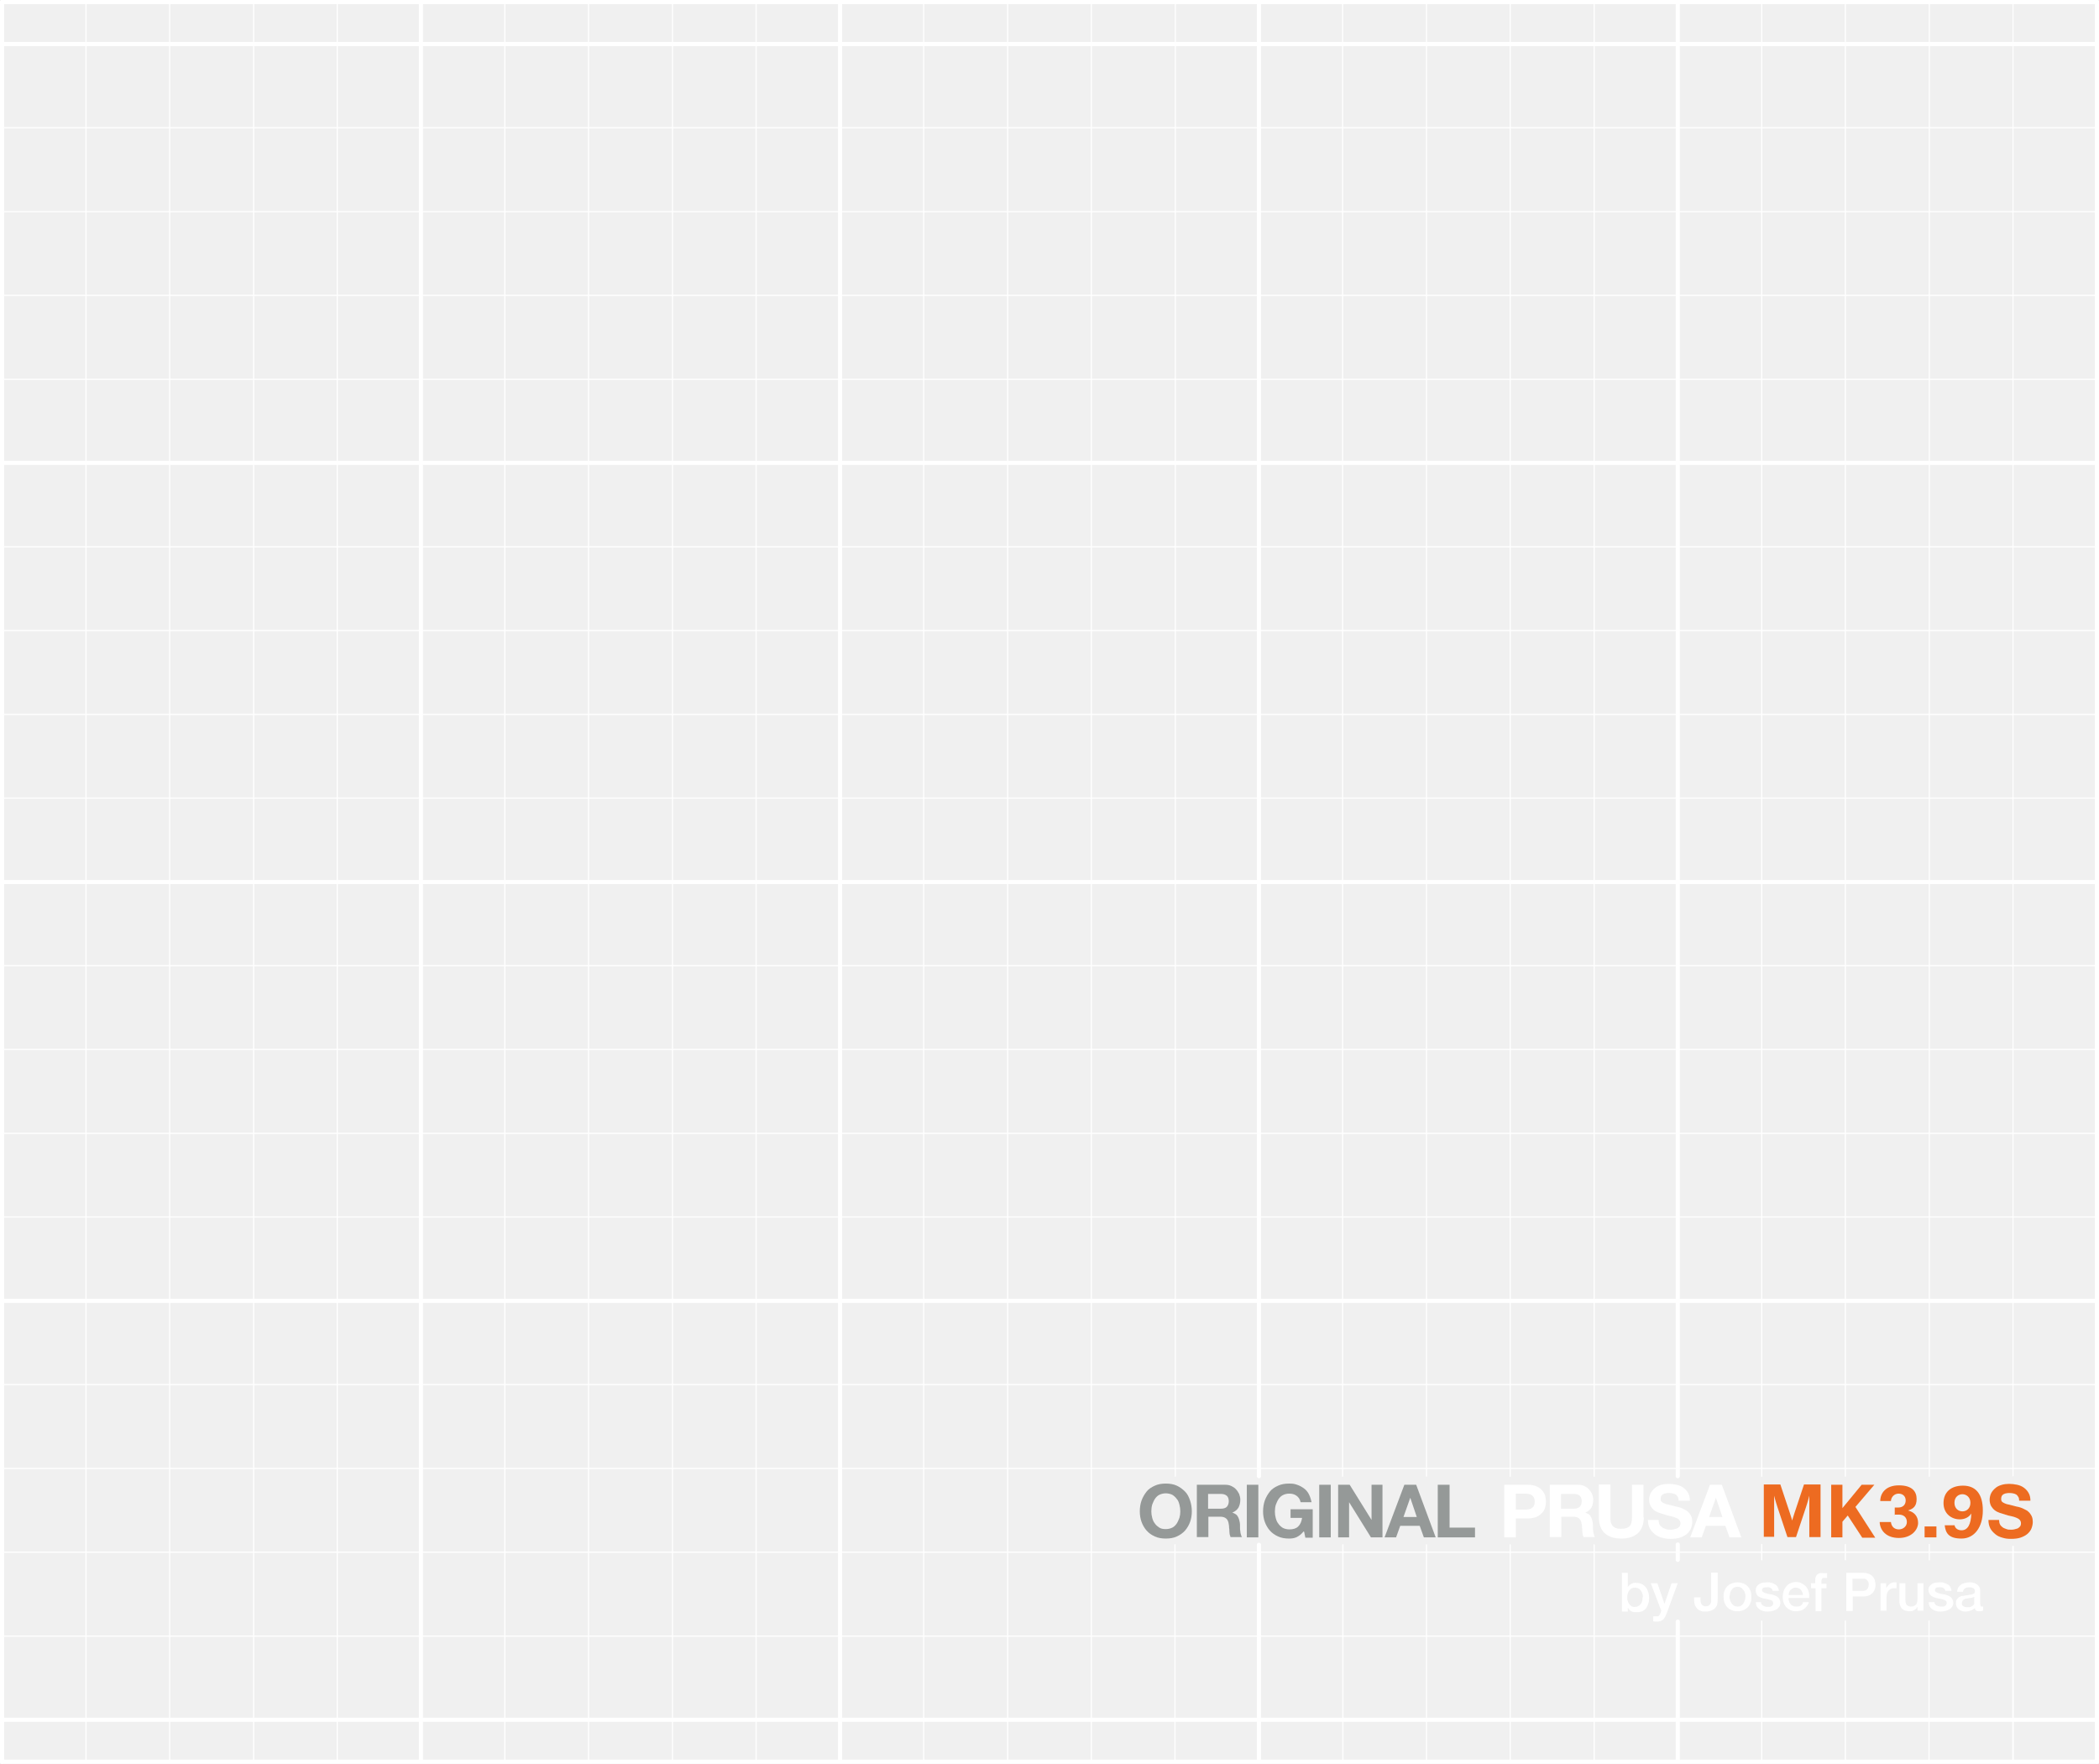
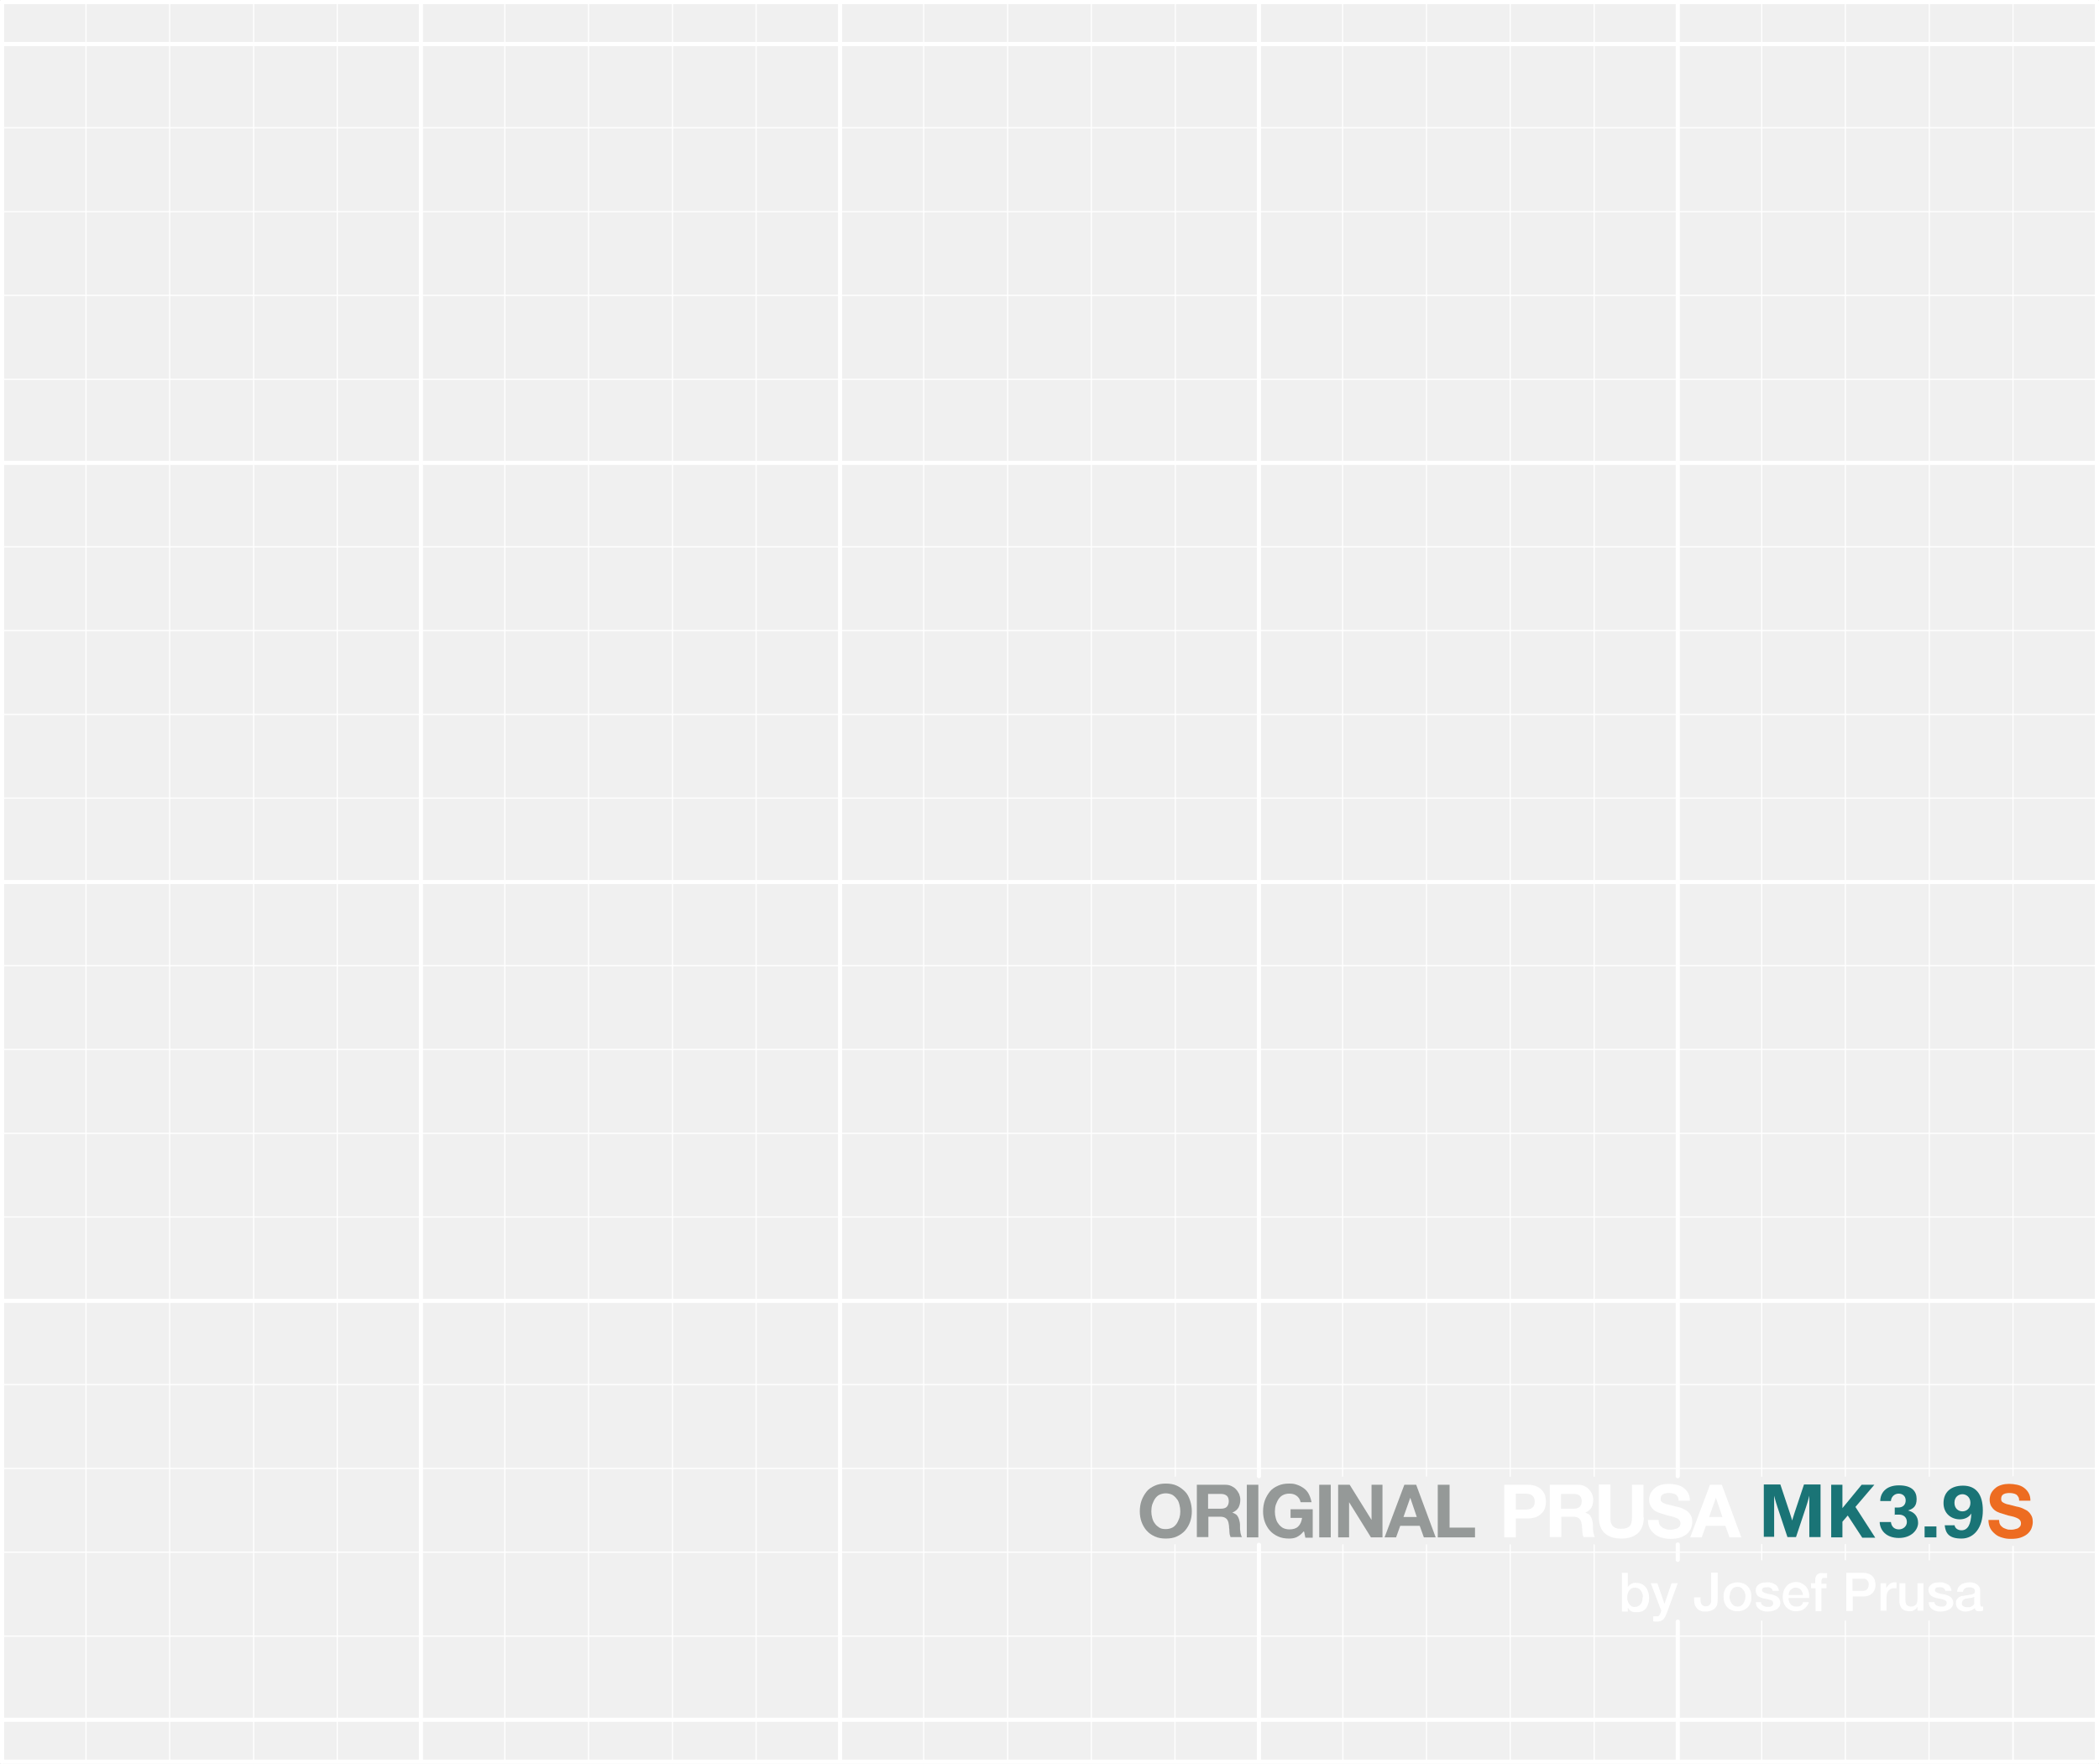
<svg xmlns="http://www.w3.org/2000/svg" id="svg3128" width="710.1" height="596.7" viewBox="0 0 710.1 596.7" version="1.1">
  <defs id="defs123" />
  <line id="line2794" x1=".7" y1=".7" x2=".7" y2="596" style="fill: none; stroke: #fff; stroke-linecap: round; stroke-linejoin: round; stroke-width: 1.4px;" />
  <line id="line2796" x1="142.4" y1=".7" x2="142.4" y2="595.6" style="fill: none; stroke: #fff; stroke-linecap: round; stroke-linejoin: round; stroke-width: 1.4px;" />
  <line id="line2798" x1="284.2" y1=".7" x2="284.2" y2="595.6" style="fill: none; stroke: #fff; stroke-linecap: round; stroke-linejoin: round; stroke-width: 1.4px;" />
  <line id="line2800" x1="709.4" y1="596" x2="709.4" y2=".7" style="fill: none; stroke: #fff; stroke-linecap: round; stroke-linejoin: round; stroke-width: 1.4px;" />
  <line id="line2802" x1="1.2" y1="581.8" x2="709.4" y2="581.8" style="fill: none; stroke: #fff; stroke-linecap: round; stroke-linejoin: round; stroke-width: 1.4px;" />
  <line id="line2804" x1=".7" y1="596" x2="709.4" y2="596" style="fill: none; stroke: #fff; stroke-linecap: round; stroke-linejoin: round; stroke-width: 1.4px;" />
  <line id="line2806" x1="1.2" y1="440.1" x2="709.4" y2="440.1" style="fill: none; stroke: #fff; stroke-linecap: round; stroke-linejoin: round; stroke-width: 1.4px;" />
  <line id="line2808" x1="1.2" y1="298.4" x2="709.4" y2="298.4" style="fill: none; stroke: #fff; stroke-linecap: round; stroke-linejoin: round; stroke-width: 1.4px;" />
  <line id="line2810" x1="1.2" y1="156.6" x2="709.4" y2="156.6" style="fill: none; stroke: #fff; stroke-linecap: round; stroke-linejoin: round; stroke-width: 1.4px;" />
  <line id="line2812" x1="1.2" y1="14.9" x2="709.4" y2="14.9" style="fill: none; stroke: #fff; stroke-linecap: round; stroke-linejoin: round; stroke-width: 1.4px;" />
  <line id="line2814" x1="709.4" y1=".7" x2=".7" y2=".7" style="fill: none; stroke: #fff; stroke-linecap: round; stroke-linejoin: round; stroke-width: 1.4px;" />
  <line id="line2816" x1="425.9" y1=".7" x2="425.9" y2="499.4" style="fill: none; stroke: #fff; stroke-linecap: round; stroke-linejoin: round; stroke-width: 1.4px;" />
  <line id="line2818" x1="425.9" y1="522.6" x2="425.9" y2="595.7" style="fill: none; stroke: #fff; stroke-linecap: round; stroke-linejoin: round; stroke-width: 1.4px;" />
  <line id="line2820" x1="567.6" y1=".7" x2="567.6" y2="499.4" style="fill: none; stroke: #fff; stroke-linecap: round; stroke-linejoin: round; stroke-width: 1.4px;" />
  <line id="line2822" x1="567.6" y1="522.5" x2="567.6" y2="527.7" style="fill: none; stroke: #fff; stroke-linecap: round; stroke-linejoin: round; stroke-width: 1.4px;" />
  <line id="line2824" x1="567.6" y1="548.6" x2="567.6" y2="595.4" style="fill: none; stroke: #fff; stroke-linecap: round; stroke-linejoin: round; stroke-width: 1.4px;" />
  <line id="line2826" x1="85.8" y1=".7" x2="85.8" y2="595.9" style="fill: none; stroke: #fff; stroke-linecap: round; stroke-linejoin: round; stroke-width: .4px;" />
  <line id="line2828" x1="114.1" y1=".7" x2="114.1" y2="595.9" style="fill: none; stroke: #fff; stroke-linecap: round; stroke-linejoin: round; stroke-width: .4px;" />
  <line id="line2830" x1="170.8" y1=".7" x2="170.8" y2="595.9" style="fill: none; stroke: #fff; stroke-linecap: round; stroke-linejoin: round; stroke-width: .4px;" />
  <line id="line2832" x1="199.1" y1=".7" x2="199.1" y2="595.9" style="fill: none; stroke: #fff; stroke-linecap: round; stroke-linejoin: round; stroke-width: .4px;" />
  <line id="line2834" x1="227.5" y1=".7" x2="227.5" y2="595.9" style="fill: none; stroke: #fff; stroke-linecap: round; stroke-linejoin: round; stroke-width: .4px;" />
  <line id="line2836" x1="255.8" y1=".7" x2="255.8" y2="595.9" style="fill: none; stroke: #fff; stroke-linecap: round; stroke-linejoin: round; stroke-width: .4px;" />
  <line id="line2838" x1="312.5" y1=".7" x2="312.5" y2="595.9" style="fill: none; stroke: #fff; stroke-linecap: round; stroke-linejoin: round; stroke-width: .4px;" />
  <line id="line2840" x1="340.9" y1=".7" x2="340.9" y2="595.9" style="fill: none; stroke: #fff; stroke-linecap: round; stroke-linejoin: round; stroke-width: .4px;" />
  <line id="line2842" x1="681" y1="0.668" x2="681" y2="499.276" style="fill:none;stroke:#ffffff;stroke-width:0.366px;stroke-linecap:round;stroke-linejoin:round" />
  <line id="line2844" x1="29.1" y1=".7" x2="29.1" y2="595.9" style="fill: none; stroke: #fff; stroke-linecap: round; stroke-linejoin: round; stroke-width: .4px;" />
  <line id="line2846" x1="57.4" y1=".7" x2="57.4" y2="595.9" style="fill: none; stroke: #fff; stroke-linecap: round; stroke-linejoin: round; stroke-width: .4px;" />
  <line id="line2848" x1="1.5" y1="468.4" x2="709.4" y2="468.4" style="fill: none; stroke: #fff; stroke-linecap: round; stroke-linejoin: round; stroke-width: .4px;" />
  <line id="line2850" x1="1.5" y1="496.8" x2="709.4" y2="496.8" style="fill: none; stroke: #fff; stroke-linecap: round; stroke-linejoin: round; stroke-width: .4px;" />
  <line id="line2852" x1="1.5" y1="525.1" x2="709.4" y2="525.1" style="fill: none; stroke: #fff; stroke-linecap: round; stroke-linejoin: round; stroke-width: .4px;" />
  <line id="line2854" x1="1.5" y1="553.5" x2="709.4" y2="553.5" style="fill: none; stroke: #fff; stroke-linecap: round; stroke-linejoin: round; stroke-width: .4px;" />
  <line id="line2856" x1="1.5" y1="411.7" x2="709.4" y2="411.7" style="fill: none; stroke: #fff; stroke-linecap: round; stroke-linejoin: round; stroke-width: .4px;" />
  <line id="line2858" x1="1.5" y1="383.4" x2="709.4" y2="383.4" style="fill: none; stroke: #fff; stroke-linecap: round; stroke-linejoin: round; stroke-width: .4px;" />
  <line id="line2860" x1="1.5" y1="355" x2="709.4" y2="355" style="fill: none; stroke: #fff; stroke-linecap: round; stroke-linejoin: round; stroke-width: .4px;" />
  <line id="line2862" x1="1.5" y1="326.7" x2="709.4" y2="326.7" style="fill: none; stroke: #fff; stroke-linecap: round; stroke-linejoin: round; stroke-width: .4px;" />
  <line id="line2864" x1="1.5" y1="270" x2="709.4" y2="270" style="fill: none; stroke: #fff; stroke-linecap: round; stroke-linejoin: round; stroke-width: .4px;" />
  <line id="line2866" x1="1.5" y1="241.7" x2="709.4" y2="241.7" style="fill: none; stroke: #fff; stroke-linecap: round; stroke-linejoin: round; stroke-width: .4px;" />
  <line id="line2868" x1="1.5" y1="213.3" x2="709.4" y2="213.3" style="fill: none; stroke: #fff; stroke-linecap: round; stroke-linejoin: round; stroke-width: .4px;" />
  <line id="line2870" x1="1.5" y1="185" x2="709.4" y2="185" style="fill: none; stroke: #fff; stroke-linecap: round; stroke-linejoin: round; stroke-width: .4px;" />
  <line id="line2872" x1="1.5" y1="128.3" x2="709.4" y2="128.3" style="fill: none; stroke: #fff; stroke-linecap: round; stroke-linejoin: round; stroke-width: .4px;" />
  <line id="line2874" x1="1.5" y1="99.9" x2="709.4" y2="99.9" style="fill: none; stroke: #fff; stroke-linecap: round; stroke-linejoin: round; stroke-width: .4px;" />
  <line id="line2876" x1="1.5" y1="71.6" x2="709.4" y2="71.6" style="fill: none; stroke: #fff; stroke-linecap: round; stroke-linejoin: round; stroke-width: .4px;" />
  <line id="line2878" x1="1.5" y1="43.2" x2="709.4" y2="43.2" style="fill: none; stroke: #fff; stroke-linecap: round; stroke-linejoin: round; stroke-width: .4px;" />
  <line id="line2880" x1="369.2" y1=".7" x2="369.2" y2="522.6" style="fill: none; stroke: #fff; stroke-linecap: round; stroke-linejoin: round; stroke-width: .4px;" />
  <line id="line2882" x1="369.2" y1="522.6" x2="369.2" y2="595.7" style="fill: none; stroke: #fff; stroke-linecap: round; stroke-linejoin: round; stroke-width: .4px;" />
  <line id="line2884" x1="397.6" y1=".7" x2="397.6" y2="499.4" style="fill: none; stroke: #fff; stroke-linecap: round; stroke-linejoin: round; stroke-width: .4px;" />
  <line id="line2886" x1="397.5" y1="522.6" x2="397.5" y2="595.7" style="fill: none; stroke: #fff; stroke-linecap: round; stroke-linejoin: round; stroke-width: .4px;" />
  <line id="line2888" x1="454.2" y1=".7" x2="454.2" y2="499.4" style="fill: none; stroke: #fff; stroke-linecap: round; stroke-linejoin: round; stroke-width: .4px;" />
  <line id="line2890" x1="454.3" y1="522.6" x2="454.3" y2="595.6" style="fill: none; stroke: #fff; stroke-linecap: round; stroke-linejoin: round; stroke-width: .4px;" />
  <line id="line2892" x1="482.6" y1=".7" x2="482.6" y2="499.4" style="fill: none; stroke: #fff; stroke-linecap: round; stroke-linejoin: round; stroke-width: .4px;" />
  <line id="line2894" x1="482.6" y1="522.6" x2="482.6" y2="595.6" style="fill: none; stroke: #fff; stroke-linecap: round; stroke-linejoin: round; stroke-width: .4px;" />
  <line id="line2896" x1="510.9" y1=".7" x2="510.9" y2="499.4" style="fill: none; stroke: #fff; stroke-linecap: round; stroke-linejoin: round; stroke-width: .4px;" />
  <line id="line2898" x1="510.9" y1="522.6" x2="510.9" y2="595.6" style="fill: none; stroke: #fff; stroke-linecap: round; stroke-linejoin: round; stroke-width: .4px;" />
  <line id="line2900" x1="539.3" y1=".7" x2="539.3" y2="499.4" style="fill: none; stroke: #fff; stroke-linecap: round; stroke-linejoin: round; stroke-width: .4px;" />
  <line id="line2902" x1="539.3" y1="522.6" x2="539.3" y2="595.6" style="fill: none; stroke: #fff; stroke-linecap: round; stroke-linejoin: round; stroke-width: .4px;" />
  <line id="line2904" x1="596" y1=".7" x2="596" y2="499.4" style="fill: none; stroke: #fff; stroke-linecap: round; stroke-linejoin: round; stroke-width: .4px;" />
  <line id="line2906" x1="624.3" y1=".7" x2="624.3" y2="499.4" style="fill: none; stroke: #fff; stroke-linecap: round; stroke-linejoin: round; stroke-width: .4px;" />
  <line id="line2908" x1="652.7" y1=".7" x2="652.7" y2="499.4" style="fill: none; stroke: #fff; stroke-linecap: round; stroke-linejoin: round; stroke-width: .4px;" />
  <line id="line2910" x1="652.7" y1="522.5" x2="652.7" y2="527.7" style="fill: none; stroke: #fff; stroke-linecap: round; stroke-linejoin: round; stroke-width: .4px;" />
  <line id="line2912" x1="652.6" y1="548.4" x2="652.6" y2="596" style="fill: none; stroke: #fff; stroke-linecap: round; stroke-linejoin: round; stroke-width: .4px;" />
  <line id="line2912-0" x1="681.017" y1="523.149" x2="681.017" y2="595.404" style="fill:none;stroke:#ffffff;stroke-width:0.493px;stroke-linecap:round;stroke-linejoin:round" />
  <line id="line2914" x1="624.3" y1="522.5" x2="624.3" y2="527.7" style="fill: none; stroke: #fff; stroke-linecap: round; stroke-linejoin: round; stroke-width: .4px;" />
  <line id="line2916" x1="624.3" y1="548.4" x2="624.3" y2="596" style="fill: none; stroke: #fff; stroke-linecap: round; stroke-linejoin: round; stroke-width: .4px;" />
  <line id="line2918" x1="596" y1="522.5" x2="596" y2="527.7" style="fill: none; stroke: #fff; stroke-linecap: round; stroke-linejoin: round; stroke-width: .4px;" />
  <line id="line2920" x1="596" y1="548.4" x2="596" y2="596" style="fill: none; stroke: #fff; stroke-linecap: round; stroke-linejoin: round; stroke-width: .4px;" />
  <path id="path3098" d="m548.6,532.1h2.1v4.8h0c.1-.2.3-.4.5-.6.2-.2.4-.3.7-.5.2-.1.5-.2.8-.3.3,0,.5-.1.8,0,.7,0,1.3.1,1.9.4.5.2,1,.6,1.4,1.1.4.5.6,1,.8,1.6.2.6.3,1.3.3,1.9,0,.6,0,1.2-.2,1.8-.2.6-.4,1.1-.7,1.6-.7,1-1.8,1.5-3,1.5-.3,0-.6,0-1,0-.3,0-.6-.1-.9-.2-.3-.1-.5-.3-.8-.5-.2-.2-.4-.5-.6-.8h0v1.3h-2v-12.9Zm7.2,8.2c0-.4,0-.8-.2-1.2-.1-.4-.3-.7-.5-1-.2-.3-.5-.6-.8-.7-.3-.2-.7-.3-1.1-.3-.8,0-1.5.3-2,.9-.5.7-.7,1.6-.7,2.4,0,.4,0,.9.2,1.3.1.4.3.7.5,1,.2.3.5.5.8.7.3.2.7.3,1.1.2.4,0,.8,0,1.2-.3.3-.2.6-.4.8-.7.2-.3.4-.7.5-1,0-.4.1-.8.1-1.2Z" style="fill: #fff;" />
  <path id="path3100" d="m558.5,535.6h2.2l2.4,7h0l2.4-7h2.1l-3.6,9.8c-.2.4-.3.8-.5,1.2-.2.4-.4.7-.6,1-.2.3-.5.5-.9.7-.4.2-.9.3-1.3.3-.5,0-1,0-1.4-.1v-1.7h.5c.2,0,.3,0,.5,0,.2,0,.4,0,.6,0,.1,0,.3-.1.4-.3.1-.1.2-.3.3-.4,0-.2.1-.4.2-.5l.2-.7-3.5-9.2Z" style="fill: #fff;" />
  <path id="path3102" d="m581.1,540.8c0,.5,0,1.1-.1,1.6,0,.5-.3,1-.6,1.4-.3.4-.8.8-1.3,1-.7.3-1.5.4-2.2.4-.6,0-1.2,0-1.7-.3-.5-.2-.9-.5-1.2-.9-.3-.4-.6-.8-.7-1.3-.1-.5-.2-1.1-.2-1.6v-.7h2.2v.7c0,.6,0,1.2.4,1.7.3.4.9.7,1.4.6.3,0,.6,0,.9-.2.2-.1.4-.3.6-.5.1-.2.2-.5.3-.8,0-.4,0-.7,0-1.1v-8.8h2.2v8.7Z" style="fill: #fff;" />
  <path id="path3104" d="m587.8,545.1c-.7,0-1.4-.1-2-.4-.6-.2-1.1-.6-1.5-1-.4-.4-.7-1-.9-1.5-.2-.6-.3-1.3-.3-2,0-.7,0-1.4.3-2,.2-.6.5-1.1.9-1.5.4-.4.9-.8,1.5-1,1.3-.5,2.7-.5,4,0,.6.2,1.1.6,1.5,1,.4.4.7,1,.9,1.5.2.6.3,1.3.3,2,0,.7,0,1.4-.3,2-.2.6-.5,1.1-.9,1.5-.4.4-.9.8-1.5,1-.6.3-1.3.4-2,.4Zm0-1.6c.4,0,.8,0,1.2-.3.3-.2.6-.4.8-.8.2-.3.4-.7.5-1.1.1-.4.2-.8.2-1.2,0-.4,0-.8-.2-1.2,0-.4-.3-.7-.5-1-.2-.3-.5-.6-.8-.8-.7-.4-1.6-.4-2.4,0-.3.2-.6.4-.8.8-.2.3-.4.6-.5,1,0,.4-.1.8-.2,1.2,0,.4,0,.8.2,1.2,0,.4.3.7.5,1.1.2.3.5.6.8.8.4.2.8.3,1.2.3h0Z" style="fill: #fff;" />
  <path id="path3106" d="m595.7,541.9c0,.5.3,1,.7,1.3.4.2.9.4,1.4.4.2,0,.4,0,.7,0,.2,0,.5,0,.7-.2.2,0,.4-.2.5-.4.3-.4.2-.9,0-1.3-.2-.2-.4-.3-.7-.4-.3-.1-.7-.2-1-.3l-1.1-.2c-.4,0-.7-.2-1.1-.3-.4-.1-.7-.3-1-.5-.3-.2-.5-.5-.6-.9-.2-.4-.3-.8-.2-1.2,0-.5.1-.9.4-1.3.2-.3.6-.6.9-.8.4-.2.8-.4,1.3-.4.4,0,.9-.1,1.3-.1.5,0,.9,0,1.4.2.4,0,.8.3,1.2.5.4.2.7.5.9.9.2.4.4.9.4,1.3h-2.1c0-.4-.3-.8-.7-1-.4-.2-.8-.3-1.2-.2-.2,0-.3,0-.5,0-.2,0-.4,0-.6.1-.2,0-.3.2-.4.3-.1.1-.2.3-.2.5,0,.2,0,.5.3.6.2.2.4.3.7.4.3.1.7.2,1,.3l1.1.2c.4,0,.7.2,1.1.3.4.1.7.3,1,.5.3.2.5.5.7.8.2.4.3.8.3,1.2,0,.5-.1,1-.4,1.4-.3.4-.6.7-1,.9-.4.2-.9.4-1.3.5-.5.1-1,.2-1.5.2-.5,0-1.1,0-1.6-.2-.5-.1-.9-.3-1.3-.6-.4-.3-.7-.6-.9-1-.2-.4-.3-.9-.3-1.4h2Z" style="fill: #fff;" />
  <path id="path3108" d="m605.1,540.8c0,.3,0,.7.2,1,0,.3.3.6.5.9.2.3.5.5.8.6.4.2.7.2,1.1.2.5,0,1.1,0,1.5-.3.4-.3.7-.7.8-1.2h1.9c0,.5-.3.9-.6,1.3-.3.4-.6.7-1,1-.4.3-.8.5-1.2.6-.5.1-1,.2-1.5.2-.7,0-1.3-.1-1.9-.4-.5-.2-1-.6-1.4-1-.4-.4-.7-1-.9-1.5-.2-.6-.3-1.3-.3-2,0-.6.1-1.3.3-1.9.2-.6.5-1.1.9-1.6.8-1,2-1.5,3.3-1.5.7,0,1.4.1,2,.5.6.3,1.1.7,1.5,1.2.4.5.7,1.1.8,1.7.2.7.2,1.3.1,2h-6.9Zm4.8-1.3c0-.3,0-.6-.2-.9-.1-.3-.3-.6-.5-.8-.2-.2-.4-.4-.7-.5-.3-.1-.6-.2-.9-.2-.3,0-.7,0-1,.2-.3.1-.5.3-.8.5-.2.2-.4.5-.5.8-.1.3-.2.7-.2,1h4.8Z" style="fill: #fff;" />
  <path id="path3110" d="m612.6,535.6h1.5v-.8c0-.5,0-1,.2-1.4.1-.3.3-.6.6-.8.2-.2.5-.3.8-.4.3,0,.7-.1,1,0,.5,0,.9,0,1.4,0v1.6c-.1,0-.3,0-.4,0h-.5c-.3,0-.5,0-.7.2-.2.2-.3.5-.3.8v1h1.7v1.5h-1.7v7.8h-2v-7.8h-1.5v-1.5Z" style="fill: #fff;" />
  <path id="path3112" d="m624.5,532.1h5.7c.8,0,1.5.1,2.2.4.5.2,1,.6,1.3,1,.3.4.5.8.6,1.3.1.4.2.9.2,1.3,0,.4,0,.9-.2,1.3-.1.5-.3.9-.6,1.3-.4.4-.8.8-1.3,1-.7.3-1.5.4-2.2.4h-3.4v4.9h-2.2v-12.9Zm2.2,6.1h3.3c.3,0,.5,0,.8-.1.3,0,.5-.2.7-.3.2-.2.4-.4.5-.7.1-.3.2-.7.2-1,0-.3,0-.7-.2-1-.2-.5-.7-.9-1.2-1-.3,0-.6,0-.8,0h-3.3v4.2Z" style="fill: #fff;" />
  <path id="path3114" d="m636.2,535.6h1.9v1.8h0c0-.3.2-.5.4-.7.2-.2.4-.5.6-.7.2-.2.5-.4.8-.5.3-.1.6-.2.9-.2h.8v2h-.4c-.1,0-.3,0-.5,0-.7,0-1.3.3-1.8.8-.2.3-.4.6-.5,1-.1.4-.2.9-.2,1.4v4.4h-2v-9.3Z" style="fill: #fff;" />
  <path id="path3116" d="m650.7,544.9h-2v-1.3h0c-.3.5-.7.9-1.1,1.1-.5.3-1,.4-1.5.4-1,0-1.9-.2-2.7-.9-.6-.8-.9-1.8-.8-2.7v-5.9h2v5.7c0,.6.1,1.2.5,1.7.3.3.8.5,1.3.5.4,0,.7,0,1.1-.2.3-.1.5-.3.7-.5.2-.2.3-.5.4-.8,0-.3.1-.7.1-1v-5.4h2v9.3Z" style="fill: #fff;" />
  <path id="path3118" d="m654.4,541.9c0,.5.3,1,.7,1.2.4.2.9.4,1.4.4.2,0,.4,0,.7,0,.2,0,.5,0,.7-.2.2,0,.4-.2.5-.4.1-.2.2-.4.2-.6,0-.2-.1-.5-.3-.7-.2-.2-.4-.3-.7-.4-.3-.1-.7-.2-1-.3l-1.1-.2c-.4,0-.7-.2-1.1-.3-.4-.1-.7-.3-1-.5-.3-.2-.5-.5-.7-.8-.2-.4-.3-.8-.3-1.2,0-.5.1-.9.4-1.3.2-.3.6-.6.9-.8.4-.2.8-.4,1.3-.4.4,0,.9-.1,1.3-.1.5,0,.9,0,1.4.2.4.1.8.3,1.2.5.4.2.7.5.9.9.2.4.4.9.4,1.3h-2.1c0-.4-.3-.8-.7-1-.4-.2-.8-.3-1.2-.2-.2,0-.3,0-.5,0-.2,0-.4,0-.5.1-.2,0-.3.2-.4.3-.1.1-.2.3-.2.5,0,.2,0,.5.3.6.2.2.4.3.7.4.3.1.7.2,1,.3l1.1.2c.4,0,.7.2,1.1.3.4.1.7.3,1,.5.3.2.5.5.7.8.2.4.3.8.3,1.2,0,.5-.1,1-.4,1.4-.3.4-.6.7-1,.9-.4.2-.9.4-1.3.5-.5.1-1,.2-1.5.2-.6,0-1.1,0-1.6-.2-.5-.1-.9-.3-1.3-.6-.4-.3-.7-.6-.9-1-.2-.4-.3-.9-.3-1.4h2.1Z" style="fill: #fff;" />
  <path id="path3120" d="m670,542.8c0,.2,0,.4,0,.5,0,.1.2.2.4.2h.5v1.4h-.3c0,0-.3.2-.3.2h-.4c-.1,0-.2,0-.3,0-.3,0-.7,0-1-.2-.3-.2-.5-.5-.5-.9-.4.4-.9.7-1.5.9-.6.2-1.1.3-1.7.3-.4,0-.8,0-1.2-.2-.4-.1-.7-.3-1-.5-.3-.2-.5-.5-.7-.8-.2-.4-.3-.8-.3-1.2,0-.5,0-1,.3-1.4.2-.3.5-.6.8-.8.4-.2.7-.4,1.2-.4.4,0,.9-.2,1.3-.2.3,0,.7-.1,1.1-.2.3,0,.6,0,.9-.2.2,0,.4-.2.6-.3.2-.2.2-.4.2-.7,0-.2,0-.5-.2-.7-.1-.2-.3-.3-.5-.4-.2,0-.4-.2-.6-.2-.2,0-.4,0-.7,0-.5,0-1,.1-1.4.4-.4.3-.6.7-.6,1.1h-2c0-.5.2-1,.4-1.5.3-.4.6-.7,1-1,.4-.2.9-.4,1.3-.5.5-.1,1-.2,1.5-.2.5,0,.9,0,1.3.2.4,0,.8.2,1.2.5.3.2.6.5.8.8.2.4.3.8.3,1.2v4.8Zm-2.1-2.6c-.3.2-.7.3-1.2.4-.5,0-.9.1-1.4.2-.2,0-.4,0-.6.2-.2,0-.4.1-.5.3-.2.1-.3.3-.4.5,0,.2-.1.4-.1.7,0,.2,0,.4.2.6.1.2.3.3.5.4.2,0,.4.2.6.2.2,0,.4,0,.6,0,.2,0,.5,0,.7,0,.3,0,.5-.2.8-.3.2-.1.4-.3.6-.5.2-.2.2-.5.2-.8v-1.5Z" style="fill: #fff;" />
  <g id="g88">
-     <path d="m596.7,502.2h5.6l3.2,9.6c.5,1.5.8,2.6.8,2.6h0s.3-1.1.8-2.6l3.2-9.6h5.6v17.8h-3.8v-14h0s-.4,1.7-1.1,3.8l-3.4,10.2h-2.9l-3.4-10.2c-.7-2.1-1.1-3.8-1.1-3.8h0v13.9h-3.5v-17.8Z" style="fill: #ed6b21;" id="path78" />
-     <path d="m623.3,520.1h-3.8v-17.8h3.8v7.9l6.5-7.9h4.3l-6.4,7.5,6.7,10.4h-4.4l-4.9-7.5-1.8,2.1v5.4Z" style="fill: #ed6b21;" id="path80" />
-     <path d="m641,512.6v-2.6h1.2c1.5,0,2.5-.9,2.5-2.4s-1.1-2.3-2.4-2.3-2.5,1-2.6,2.5h-3.6c0-2.6,1.8-5.3,6.3-5.3s6,2.1,6,4.6-1.1,3.3-2.9,3.9h0c2,.5,3.4,1.9,3.4,4.2s-2.2,5.1-6.5,5.1-6.4-2.6-6.5-5.4h3.8c.2,1.7,1.3,2.5,2.7,2.5s2.7-1,2.7-2.5-1-2.5-2.7-2.5h-1.5Z" style="fill: #ed6b21;" id="path82" />
-     <path d="m651.1,516.4h4v3.7h-4v-3.7Z" style="fill: #ed6b21;" id="path84" />
-     <path d="m661.2,515.9c.2,1.2,1.2,1.8,2.4,1.8,2.1,0,3.2-2,3.3-5.7h0c-.7,1.2-2.1,2-3.9,2-2.8,0-5.5-1.9-5.5-5.5s2.4-5.9,6.6-5.9,6.7,2.7,6.7,8.4-2.9,9.5-7.2,9.5-5.4-1.8-5.7-4.5h3.4Zm0-7.5c0,1.9,1.3,2.9,2.7,2.9s2.7-1,2.7-2.9-1.4-2.9-2.7-2.9-2.7.9-2.7,2.9Z" style="fill: #ed6b21;" id="path86" />
+     <path d="m596.7,502.2h5.6l3.2,9.6c.5,1.5.8,2.6.8,2.6h0s.3-1.1.8-2.6l3.2-9.6h5.6v17.8h-3.8v-14h0s-.4,1.7-1.1,3.8l-3.4,10.2h-2.9l-3.4-10.2c-.7-2.1-1.1-3.8-1.1-3.8h0v13.9h-3.5v-17.8Z" style="fill: #1A7476;" id="path78" />
+     <path d="m623.3,520.1h-3.8v-17.8h3.8v7.9l6.5-7.9h4.3l-6.4,7.5,6.7,10.4h-4.4l-4.9-7.5-1.8,2.1v5.4Z" style="fill: #1A7476;" id="path80" />
+     <path d="m641,512.6v-2.6h1.2c1.5,0,2.5-.9,2.5-2.4s-1.1-2.3-2.4-2.3-2.5,1-2.6,2.5h-3.6c0-2.6,1.8-5.3,6.3-5.3s6,2.1,6,4.6-1.1,3.3-2.9,3.9h0c2,.5,3.4,1.9,3.4,4.2s-2.2,5.1-6.5,5.1-6.4-2.6-6.5-5.4h3.8c.2,1.7,1.3,2.5,2.7,2.5s2.7-1,2.7-2.5-1-2.5-2.7-2.5h-1.5Z" style="fill: #1A7476;" id="path82" />
+     <path d="m651.1,516.4h4v3.7h-4v-3.7Z" style="fill: #1A7476;" id="path84" />
+     <path d="m661.2,515.9c.2,1.2,1.2,1.8,2.4,1.8,2.1,0,3.2-2,3.3-5.7h0c-.7,1.2-2.1,2-3.9,2-2.8,0-5.5-1.9-5.5-5.5s2.4-5.9,6.6-5.9,6.7,2.7,6.7,8.4-2.9,9.5-7.2,9.5-5.4-1.8-5.7-4.5h3.4Zm0-7.5c0,1.9,1.3,2.9,2.7,2.9s2.7-1,2.7-2.9-1.4-2.9-2.7-2.9-2.7.9-2.7,2.9Z" style="fill: #1A7476;" id="path86" />
  </g>
  <g id="g106">
    <path d="m385.6,511.3c0-1.3.2-2.6.6-3.7s1-2.1,1.7-3c.7-.9,1.7-1.5,2.8-2,1.1-.5,2.3-.7,3.7-.7s2.6.2,3.7.7c1.1.5,2,1.2,2.8,2s1.3,1.8,1.7,3,.6,2.4.6,3.7-.2,2.5-.6,3.6-1,2.1-1.7,2.9c-.7.8-1.7,1.5-2.8,2-1.1.5-2.3.7-3.7.7s-2.6-.2-3.7-.7c-1.1-.5-2-1.1-2.8-2-.7-.8-1.3-1.8-1.7-2.9-.4-1.1-.6-2.3-.6-3.6Zm3.9,0c0,.7.1,1.5.3,2.2.2.7.4,1.3.9,1.9.4.6.9,1,1.5,1.4s1.4.5,2.2.5,1.6-.2,2.2-.5,1.1-.8,1.5-1.4c.4-.6.6-1.2.9-1.9.2-.7.3-1.4.3-2.2s-.1-1.5-.3-2.3c-.2-.7-.4-1.4-.9-1.9-.4-.6-.9-1-1.5-1.4-.6-.3-1.4-.5-2.2-.5s-1.6.2-2.2.5c-.6.3-1.1.8-1.5,1.4s-.6,1.2-.9,1.9c-.2.7-.3,1.5-.3,2.3Z" style="fill: #959998;" id="path90" />
    <path d="m404.8,502.3h9.6c.8,0,1.5.1,2.1.4.6.3,1.2.6,1.6,1.1.4.4.8,1,1.1,1.6.2.6.4,1.2.4,1.9,0,1.1-.2,1.9-.6,2.7-.4.7-1.2,1.4-2.1,1.7h0c.5.2.9.4,1.2.6s.6.6.8,1c.2.4.3.8.4,1.2s.2.9.2,1.3,0,.6,0,1,0,.8.1,1.2c0,.4.1.8.2,1.1.1.4.2.7.4.9h-3.9c-.1-.3-.2-.6-.3-.9,0-.3-.1-.7-.1-1.1s0-.7-.1-1.2c0-.4,0-.7-.1-1.1-.1-.9-.4-1.6-.9-2s-1.1-.6-2.1-.6h-3.9v6.9h-3.9v-17.7Zm3.9,8.1h4.3c.9,0,1.6-.2,2-.6.4-.4.7-1.1.7-1.9s-.2-1.5-.7-1.9-1.1-.6-2-.6h-4.3v5Z" style="fill: #959998;" id="path92" />
    <path d="m421.8,502.3h3.9v17.8h-3.9v-17.8Z" style="fill: #959998;" id="path94" />
    <path d="m441,518.1c-.7.9-1.5,1.5-2.3,1.9s-1.7.5-2.6.5c-1.4,0-2.6-.2-3.7-.7-1.1-.5-2-1.1-2.8-2-.7-.8-1.3-1.8-1.7-2.9-.4-1.1-.6-2.3-.6-3.6s.2-2.6.6-3.7,1-2.1,1.7-3c.7-.9,1.7-1.5,2.8-2,1.1-.5,2.3-.7,3.7-.7s1.8.1,2.7.4c.9.3,1.6.7,2.3,1.2s1.3,1.2,1.7,2,.7,1.7.9,2.7h-3.7c-.2-1-.7-1.7-1.4-2.2s-1.5-.7-2.4-.7-1.6.2-2.2.5-1.1.8-1.5,1.4c-.4.6-.6,1.2-.9,1.9-.2.7-.3,1.5-.3,2.3s.1,1.5.3,2.2c.2.7.4,1.3.9,1.9.4.6.9,1,1.5,1.4.6.3,1.4.5,2.2.5,1.3,0,2.3-.3,3-1s1.1-1.6,1.3-2.9h-3.9v-2.9h7.5v9.6h-2.5l-.4-2Z" style="fill: #959998;" id="path96" />
    <path d="m446.3,502.3h3.9v17.8h-3.9v-17.8Z" style="fill: #959998;" id="path98" />
    <path d="m452.7,502.3h3.9l7.4,11.9h0v-11.9h3.7v17.8h-3.9l-7.4-11.9h0v11.9h-3.7v-17.8Z" style="fill: #959998;" id="path100" />
    <path d="m475.1,502.3h4l6.6,17.8h-4l-1.4-3.9h-6.6l-1.4,3.9h-3.9l6.7-17.8Zm-.4,10.9h4.6l-2.2-6.5h0l-2.3,6.5Z" style="fill: #959998;" id="path102" />
    <path d="m486.5,502.3h3.9v14.5h8.6v3.3h-12.6v-17.8h0Z" style="fill: #959998;" id="path104" />
  </g>
  <g id="g118">
    <path d="m508.9,502.3h8c1.1,0,2.1.2,2.8.5s1.4.7,1.9,1.3c.5.5.9,1.2,1.1,1.8.2.7.3,1.4.3,2.1s-.1,1.4-.3,2.1-.6,1.3-1.1,1.8c-.5.5-1.1,1-1.9,1.3s-1.7.5-2.8.5h-4.1v6.4h-3.9v-17.8Zm3.9,8.4h3c.4,0,.9,0,1.3-.1.4,0,.8-.2,1.1-.4.3-.2.6-.5.7-.8.2-.3.3-.8.3-1.4s-.1-1-.3-1.4c-.2-.3-.4-.6-.7-.8-.3-.2-.7-.3-1.1-.4s-.9-.1-1.3-.1h-3v5.3Z" style="fill: #fff;" id="path108" />
    <path d="m524.2,502.3h9.6c.8,0,1.5.1,2.1.4.6.3,1.2.6,1.6,1.1.4.4.8,1,1.1,1.6.2.6.4,1.2.4,1.9,0,1.1-.2,1.9-.6,2.7-.4.7-1.2,1.4-2.1,1.7h0c.5.2.9.4,1.2.6s.6.6.8,1c.2.4.3.8.4,1.2s.2.9.2,1.3,0,.6,0,1,0,.8.1,1.2c0,.4.1.8.2,1.1.1.4.2.7.4.9h-3.9c-.1-.3-.2-.6-.3-.9,0-.3-.1-.7-.1-1.1s0-.7-.1-1.2c0-.4,0-.7-.1-1.1-.1-.9-.4-1.6-.9-2s-1.1-.6-2.1-.6h-3.9v6.9h-3.9v-17.7Zm3.9,8.1h4.3c.9,0,1.5-.2,2-.6.4-.4.7-1.1.7-1.9s-.2-1.5-.7-1.9-1.1-.6-2-.6h-4.3v5Z" style="fill: #fff;" id="path110" />
    <path d="m556.1,513.3c0,2.4-.7,4.2-2,5.4-1.4,1.2-3.2,1.8-5.6,1.8s-4.3-.6-5.6-1.8c-1.3-1.2-2-3-2-5.4v-11.1h3.9v11.1c0,.5,0,1,.1,1.4,0,.5.3.9.5,1.3.3.4.6.6,1.1.9.5.2,1.1.3,1.9.3,1.4,0,2.3-.3,2.9-.9s.8-1.6.8-2.9v-11.1h3.9v11h0Z" style="fill: #fff;" id="path112" />
    <path d="m561.1,514.2c0,.6.1,1.1.3,1.5.2.4.5.7.9,1s.8.4,1.3.6,1,.2,1.5.2.7,0,1.1-.1.8-.2,1.1-.3.6-.4.9-.7c.2-.3.3-.6.3-1.1s-.2-.9-.5-1.2-.7-.5-1.2-.7c-.5-.2-1.1-.4-1.7-.5s-1.3-.3-1.9-.5c-.7-.2-1.3-.4-1.9-.6-.6-.2-1.2-.5-1.7-.9s-.9-.9-1.2-1.4c-.3-.6-.5-1.3-.5-2.1s.2-1.7.6-2.4.9-1.2,1.5-1.7,1.4-.8,2.1-1,1.6-.3,2.4-.3,1.8.1,2.7.3,1.6.5,2.3,1,1.2,1.1,1.6,1.8.6,1.6.6,2.6h-3.8c0-.5-.1-1-.3-1.3s-.4-.6-.7-.8-.7-.3-1.1-.4-.9-.1-1.3-.1-.6,0-1,.1c-.3,0-.6.2-.9.3-.3.2-.5.4-.6.6s-.2.6-.2.9,0,.6.2.9c.1.2.4.4.8.6s.9.4,1.6.5c.7.2,1.6.4,2.7.7.2,0,.5.1.9.2.3.1.7.2,1.1.4.4.2.8.4,1.2.6.4.2.7.5,1.1.9.3.4.6.8.8,1.3.2.5.3,1.1.3,1.8s-.2,1.6-.5,2.3c-.3.7-.8,1.3-1.4,1.8s-1.4.9-2.3,1.2c-.9.3-2,.4-3.2.4s-1.9-.1-2.9-.4-1.7-.6-2.4-1.2-1.3-1.2-1.7-2c-.4-.8-.6-1.7-.6-2.8h3.8Z" style="fill: #fff;" id="path114" />
    <path d="m 676.3,514.2 c 0,0.6 0.1,1.1 0.3,1.5 0.2,0.4 0.5,0.7 0.9,1 0.4,0.3 0.8,0.4 1.3,0.6 0.5,0.2 1,0.2 1.5,0.2 0.5,0 0.7,0 1.1,-0.1 0.4,-0.1 0.8,-0.2 1.1,-0.3 0.3,-0.1 0.6,-0.4 0.9,-0.7 0.2,-0.3 0.3,-0.6 0.3,-1.1 0,-0.5 -0.2,-0.9 -0.5,-1.2 -0.3,-0.3 -0.7,-0.5 -1.2,-0.7 -0.5,-0.2 -1.1,-0.4 -1.7,-0.5 -0.6,-0.1 -1.3,-0.3 -1.9,-0.5 -0.7,-0.2 -1.3,-0.4 -1.9,-0.6 -0.6,-0.2 -1.2,-0.5 -1.7,-0.9 -0.5,-0.4 -0.9,-0.9 -1.2,-1.4 -0.3,-0.6 -0.5,-1.3 -0.5,-2.1 0,-0.8 0.2,-1.7 0.6,-2.4 0.4,-0.7 0.9,-1.2 1.5,-1.7 0.6,-0.5 1.4,-0.8 2.1,-1 0.7,-0.2 1.6,-0.3 2.4,-0.3 0.8,0 1.8,0.1 2.7,0.3 0.9,0.2 1.6,0.5 2.3,1 0.7,0.5 1.2,1.1 1.6,1.8 0.4,0.7 0.6,1.6 0.6,2.6 h -3.8 c 0,-0.5 -0.1,-1 -0.3,-1.3 -0.2,-0.3 -0.4,-0.6 -0.7,-0.8 -0.3,-0.2 -0.7,-0.3 -1.1,-0.4 -0.4,-0.1 -0.9,-0.1 -1.3,-0.1 -0.4,0 -0.6,0 -1,0.1 -0.3,0 -0.6,0.2 -0.9,0.3 -0.3,0.2 -0.5,0.4 -0.6,0.6 -0.1,0.2 -0.2,0.6 -0.2,0.9 0,0.3 0,0.6 0.2,0.9 0.1,0.2 0.4,0.4 0.8,0.6 0.4,0.2 0.9,0.4 1.6,0.5 0.7,0.2 1.6,0.4 2.7,0.7 0.2,0 0.5,0.1 0.9,0.2 0.3,0.1 0.7,0.2 1.1,0.4 0.4,0.2 0.8,0.4 1.2,0.6 0.4,0.2 0.7,0.5 1.1,0.9 0.3,0.4 0.6,0.8 0.8,1.3 0.2,0.5 0.3,1.1 0.3,1.8 0,0.7 -0.2,1.6 -0.5,2.3 -0.3,0.7 -0.8,1.3 -1.4,1.8 -0.6,0.5 -1.4,0.9 -2.3,1.2 -0.9,0.3 -2,0.4 -3.2,0.4 -1.2,0 -1.9,-0.1 -2.9,-0.4 -1,-0.3 -1.7,-0.6 -2.4,-1.2 -0.7,-0.6 -1.3,-1.2 -1.7,-2 -0.4,-0.8 -0.6,-1.7 -0.6,-2.8 h 3.8 z" style="fill:#ed6c21;fill-opacity:1" id="path114-8" />
    <path d="m578.5,502.3h4l6.6,17.8h-4l-1.4-3.9h-6.6l-1.4,3.9h-3.9l6.7-17.8Zm-.4,10.9h4.6l-2.2-6.5h0l-2.3,6.5Z" style="fill: #fff;" id="path116" />
  </g>
</svg>
